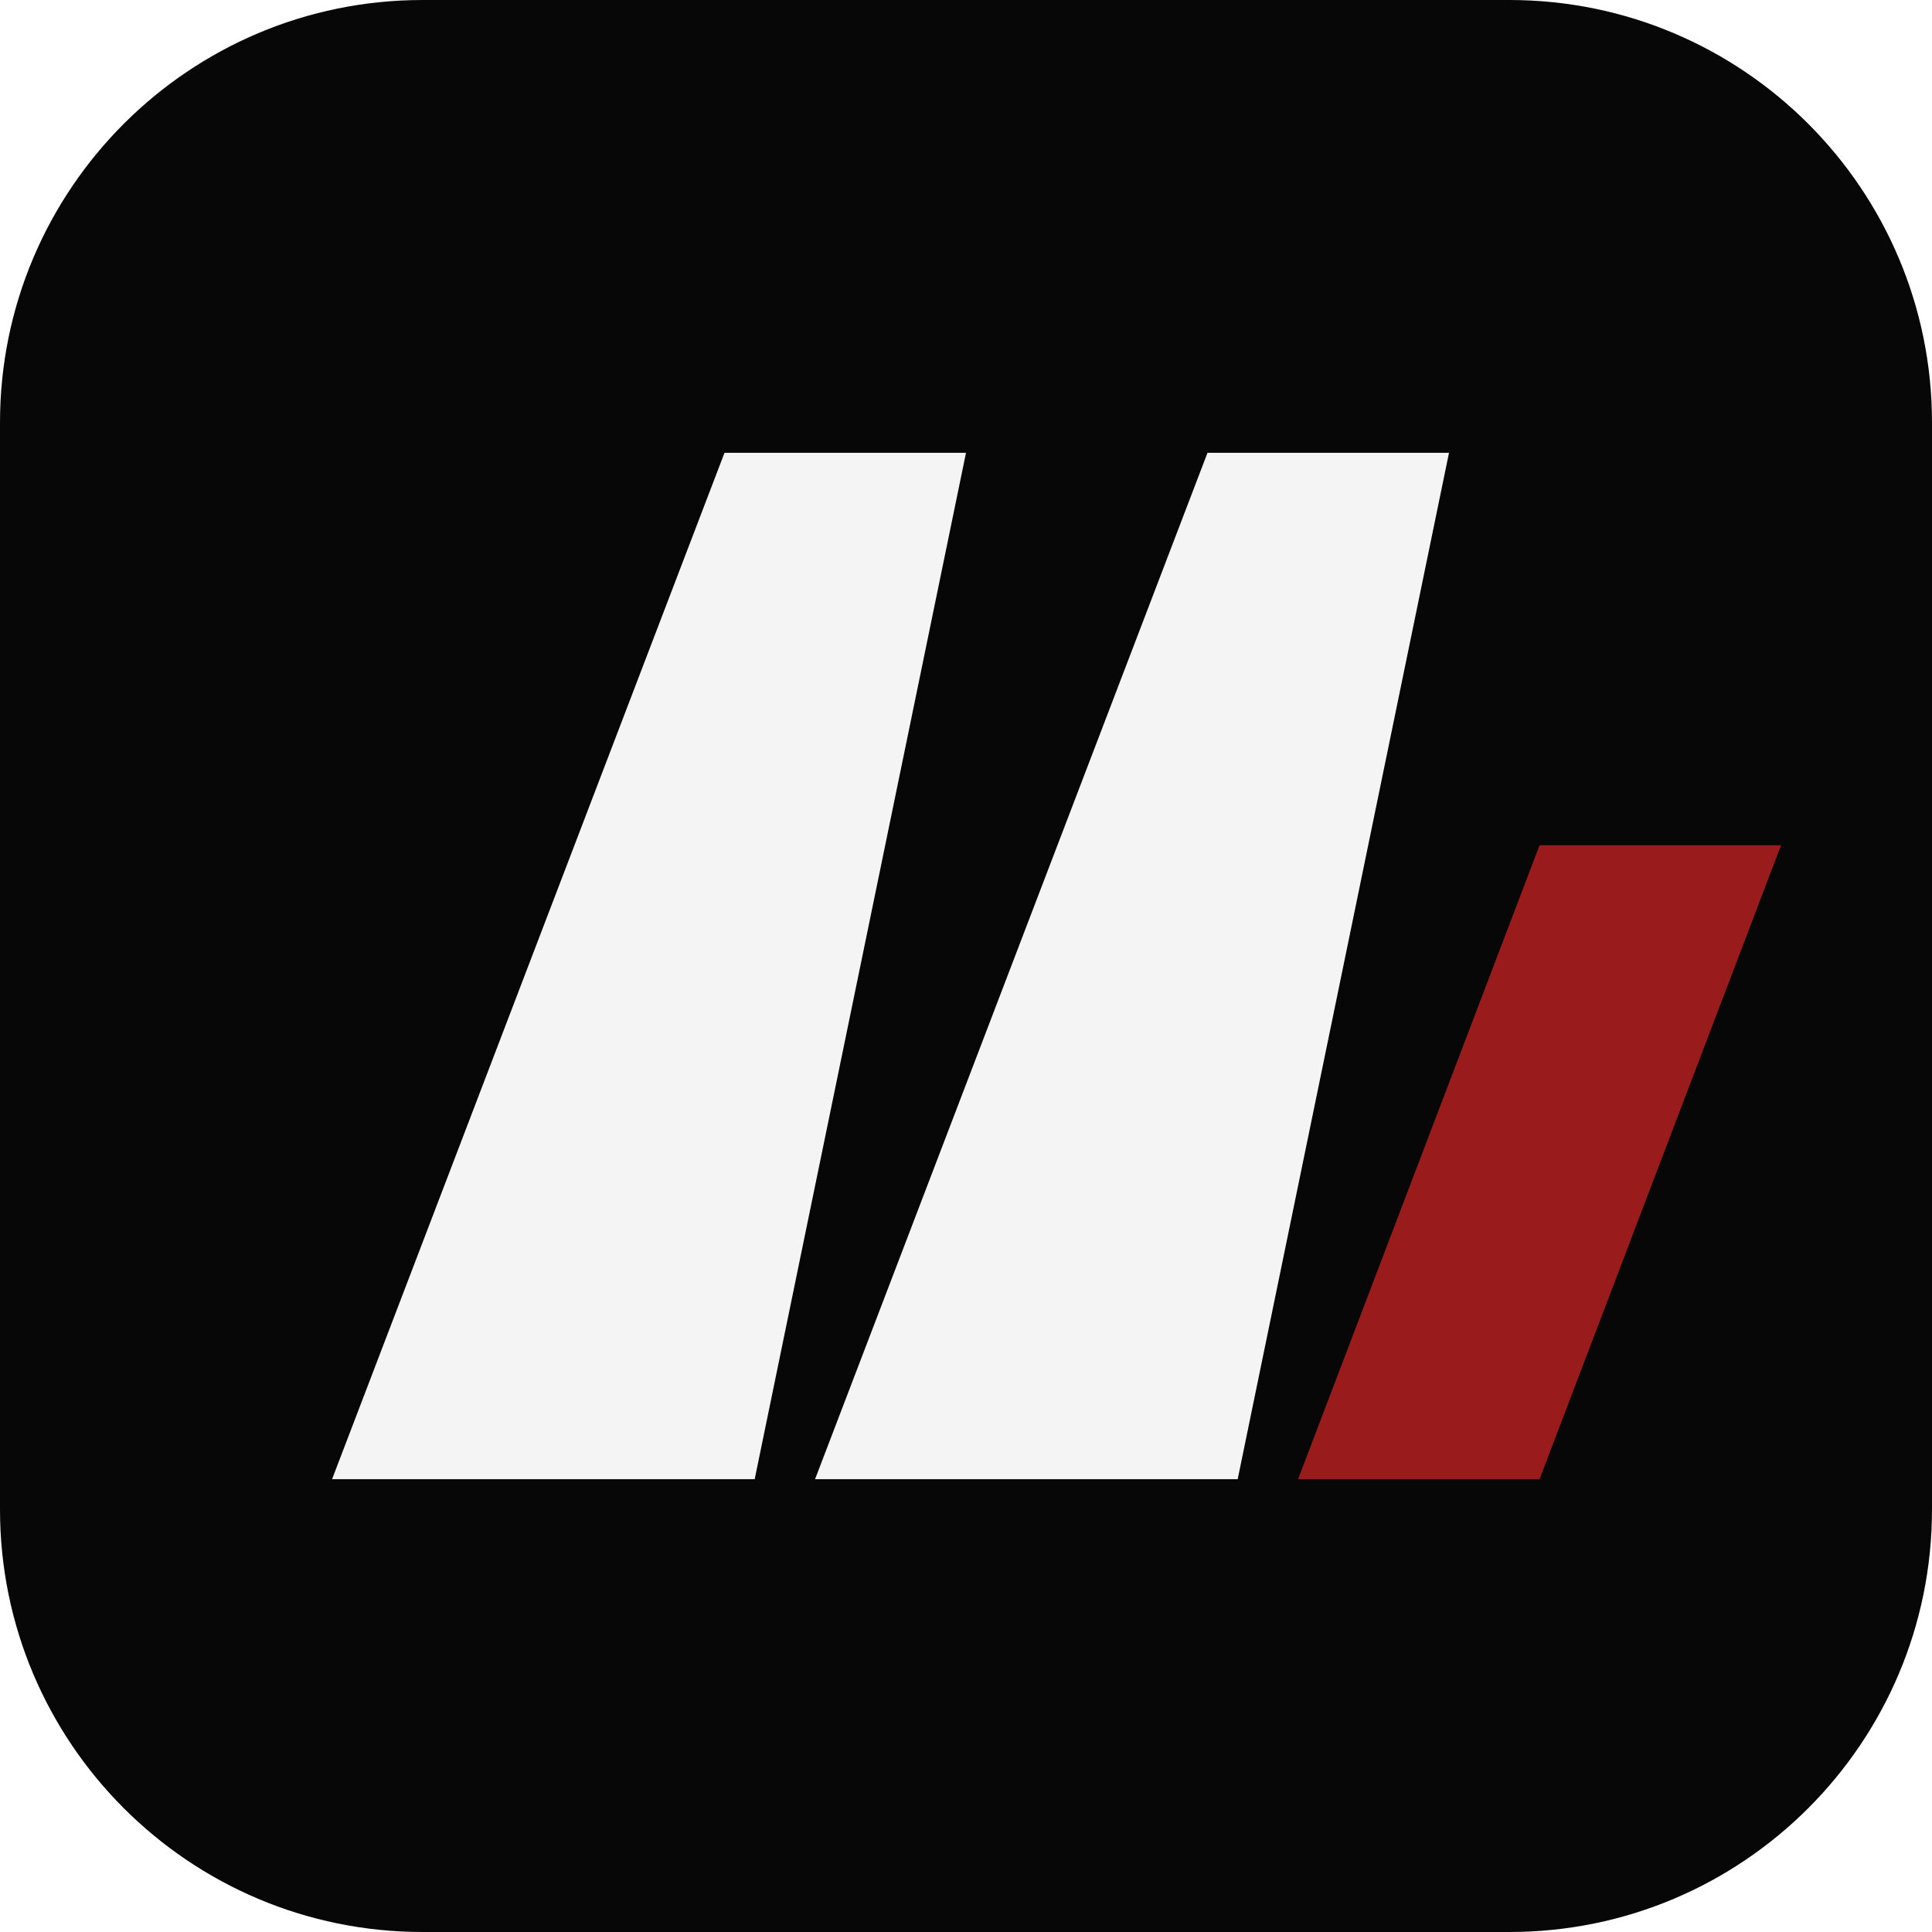
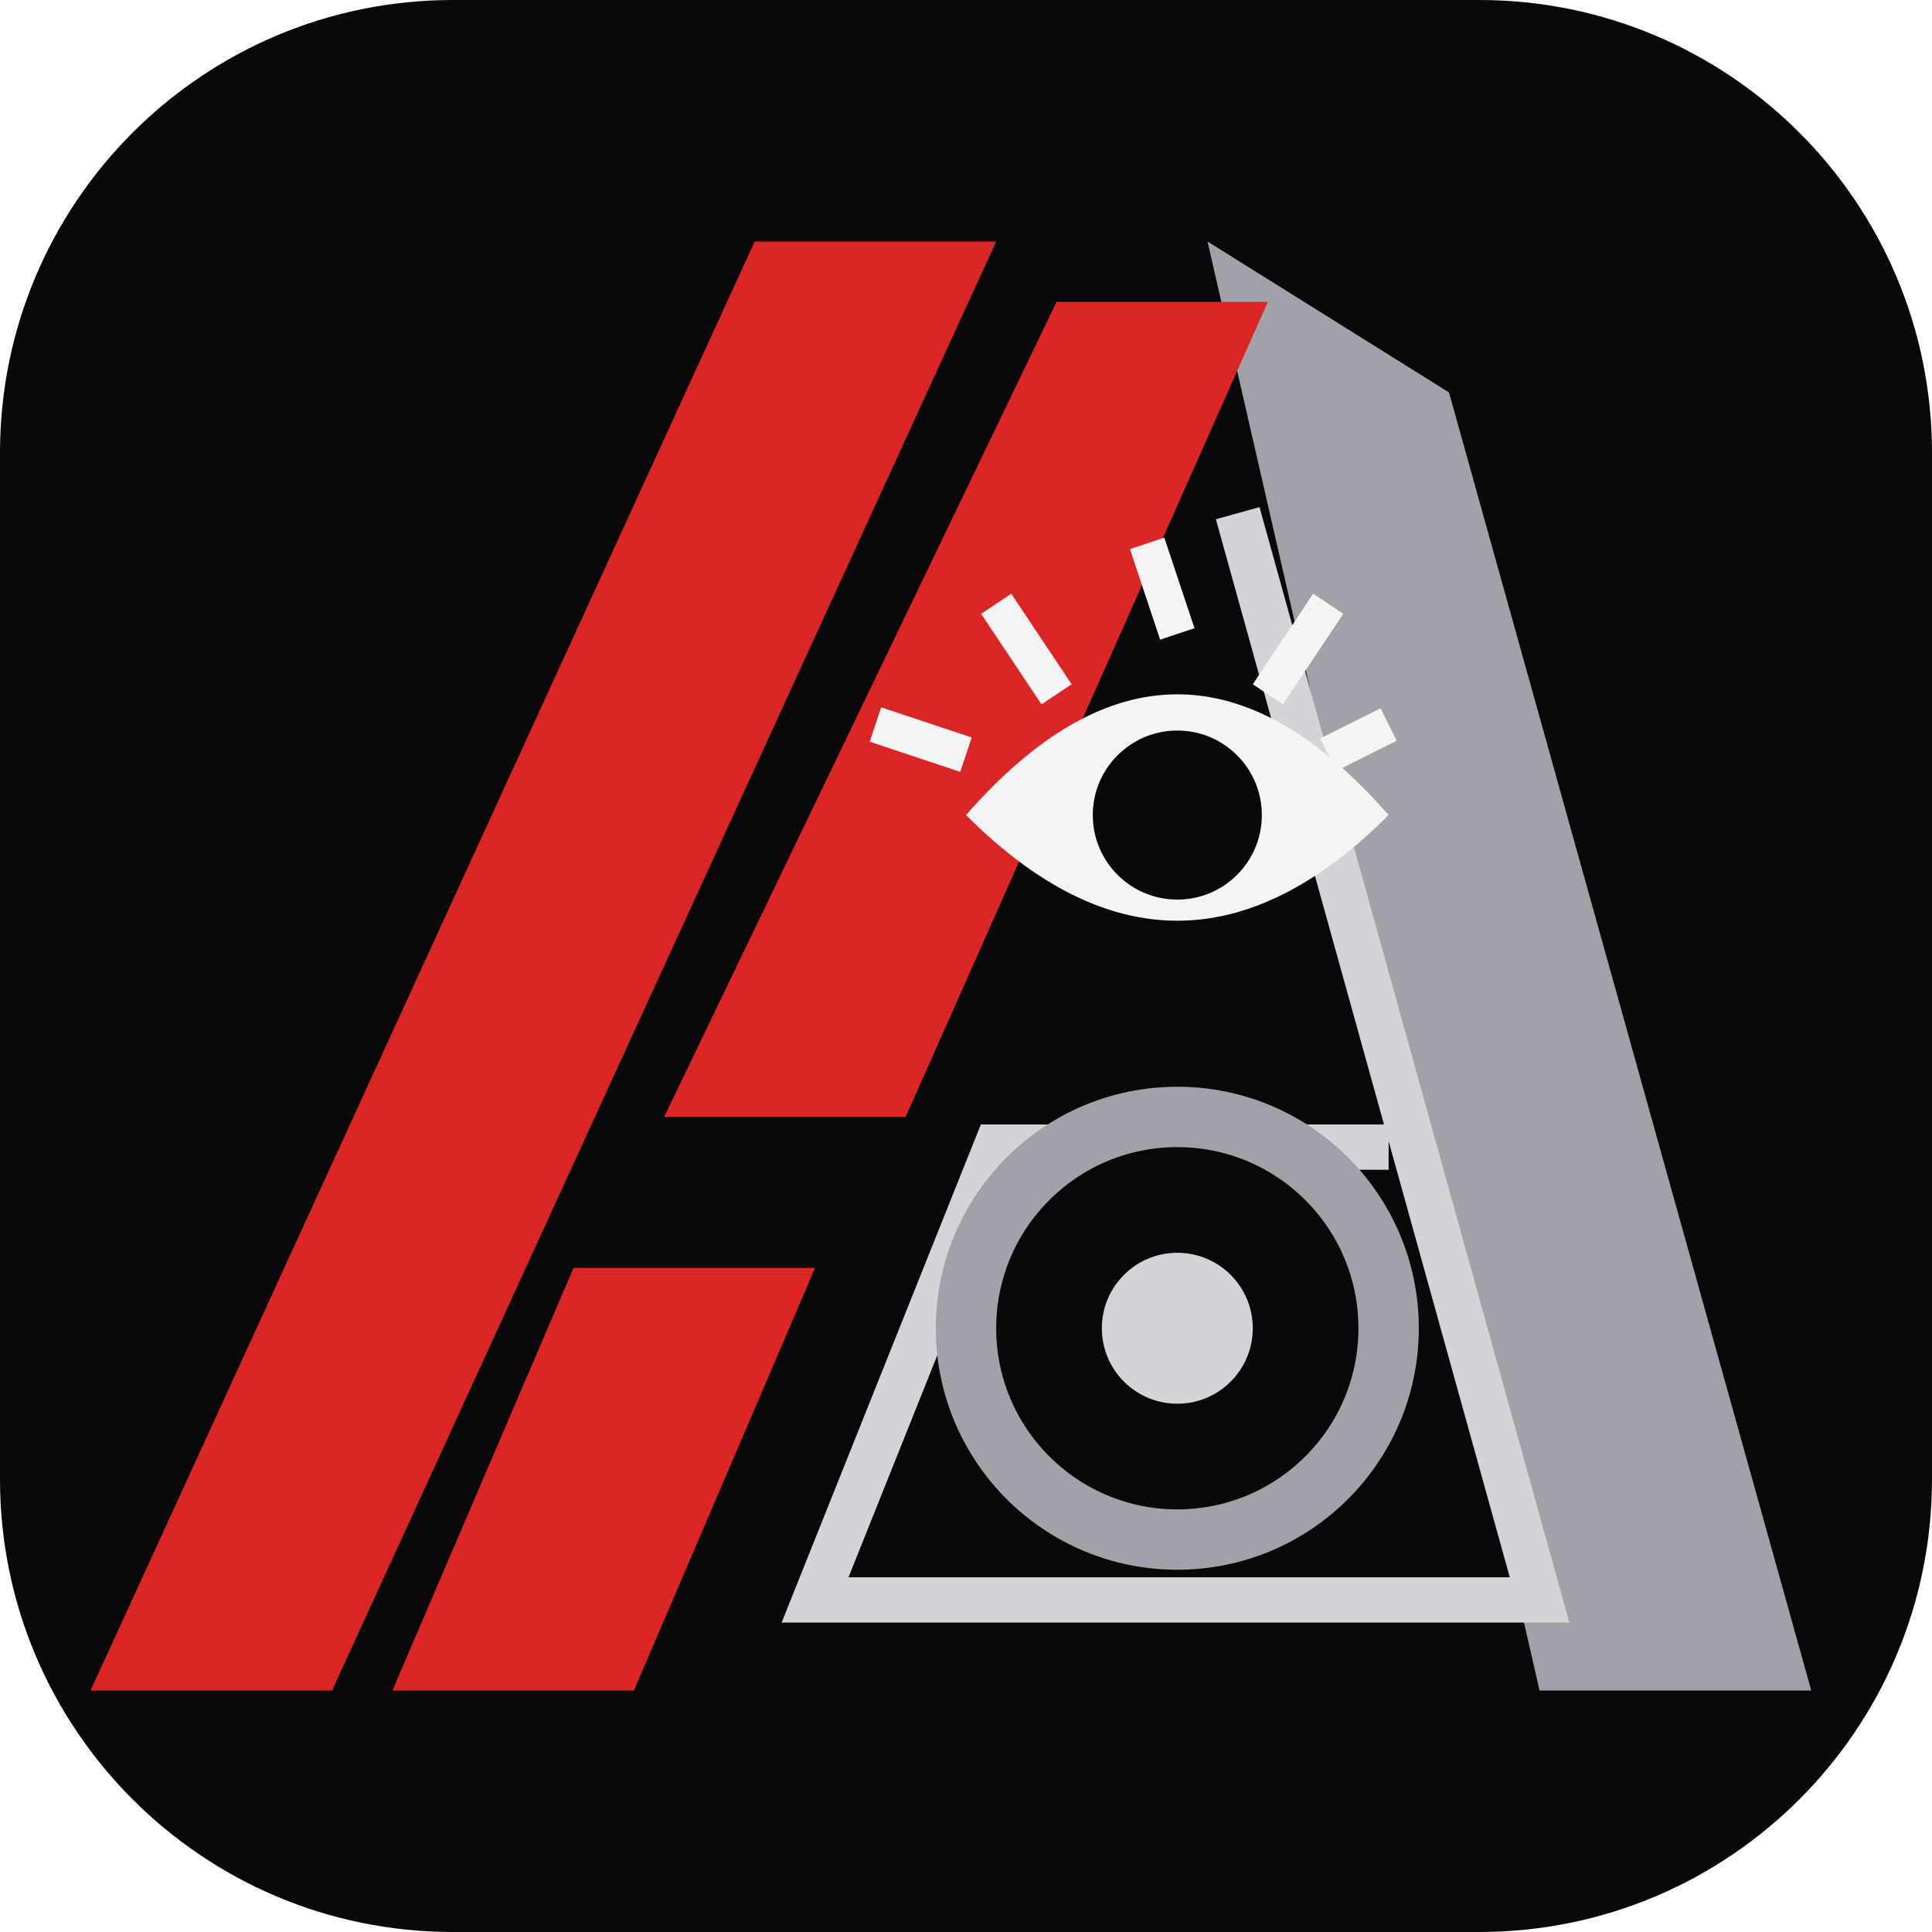
<svg xmlns="http://www.w3.org/2000/svg" viewBox="0 0 64 64">
-   <rect width="64" height="64" rx="14" fill="#070707" />
-   <path d="m11 49 13-34h8l-7 34zm16 0 13-34h8l-7 34z" fill="#f4f4f5" />
-   <path d="m43 49 8-21h8l-8 21z" fill="#991b1b" />
+   <rect width="64" height="64" rx="15" fill="#09090b" />
+   <path d="m40 8 8 5 12 43h-9Z" fill="#a1a1aa" />
+   <path d="M3 56 25 8h8L11 56Zm19-19L35 10h7L30 37Zm-3 5h8l-6 14h-8Z" fill="#dc2626" />
+   <path d="m41 17 10 36H27l6-15h13" fill="none" stroke="#d4d4d8" stroke-width="1.5" />
+   <path d="M32 27q7-8 14 0-7 7-14 0Z" fill="#f4f4f5" />
+   <circle cx="39" cy="27" r="2.8" fill="#09090b" />
+   <path d="m38 18 1 3m-6-1 2 3m9-3-2 3m-13 1 3 1m14-1-2 1" stroke="#f4f4f5" stroke-width="1.2" />
+   <circle cx="39" cy="44" r="7" fill="#09090b" stroke="#a1a1aa" stroke-width="2" />
+   <circle cx="39" cy="44" r="2.5" fill="#d4d4d8" />
</svg>
